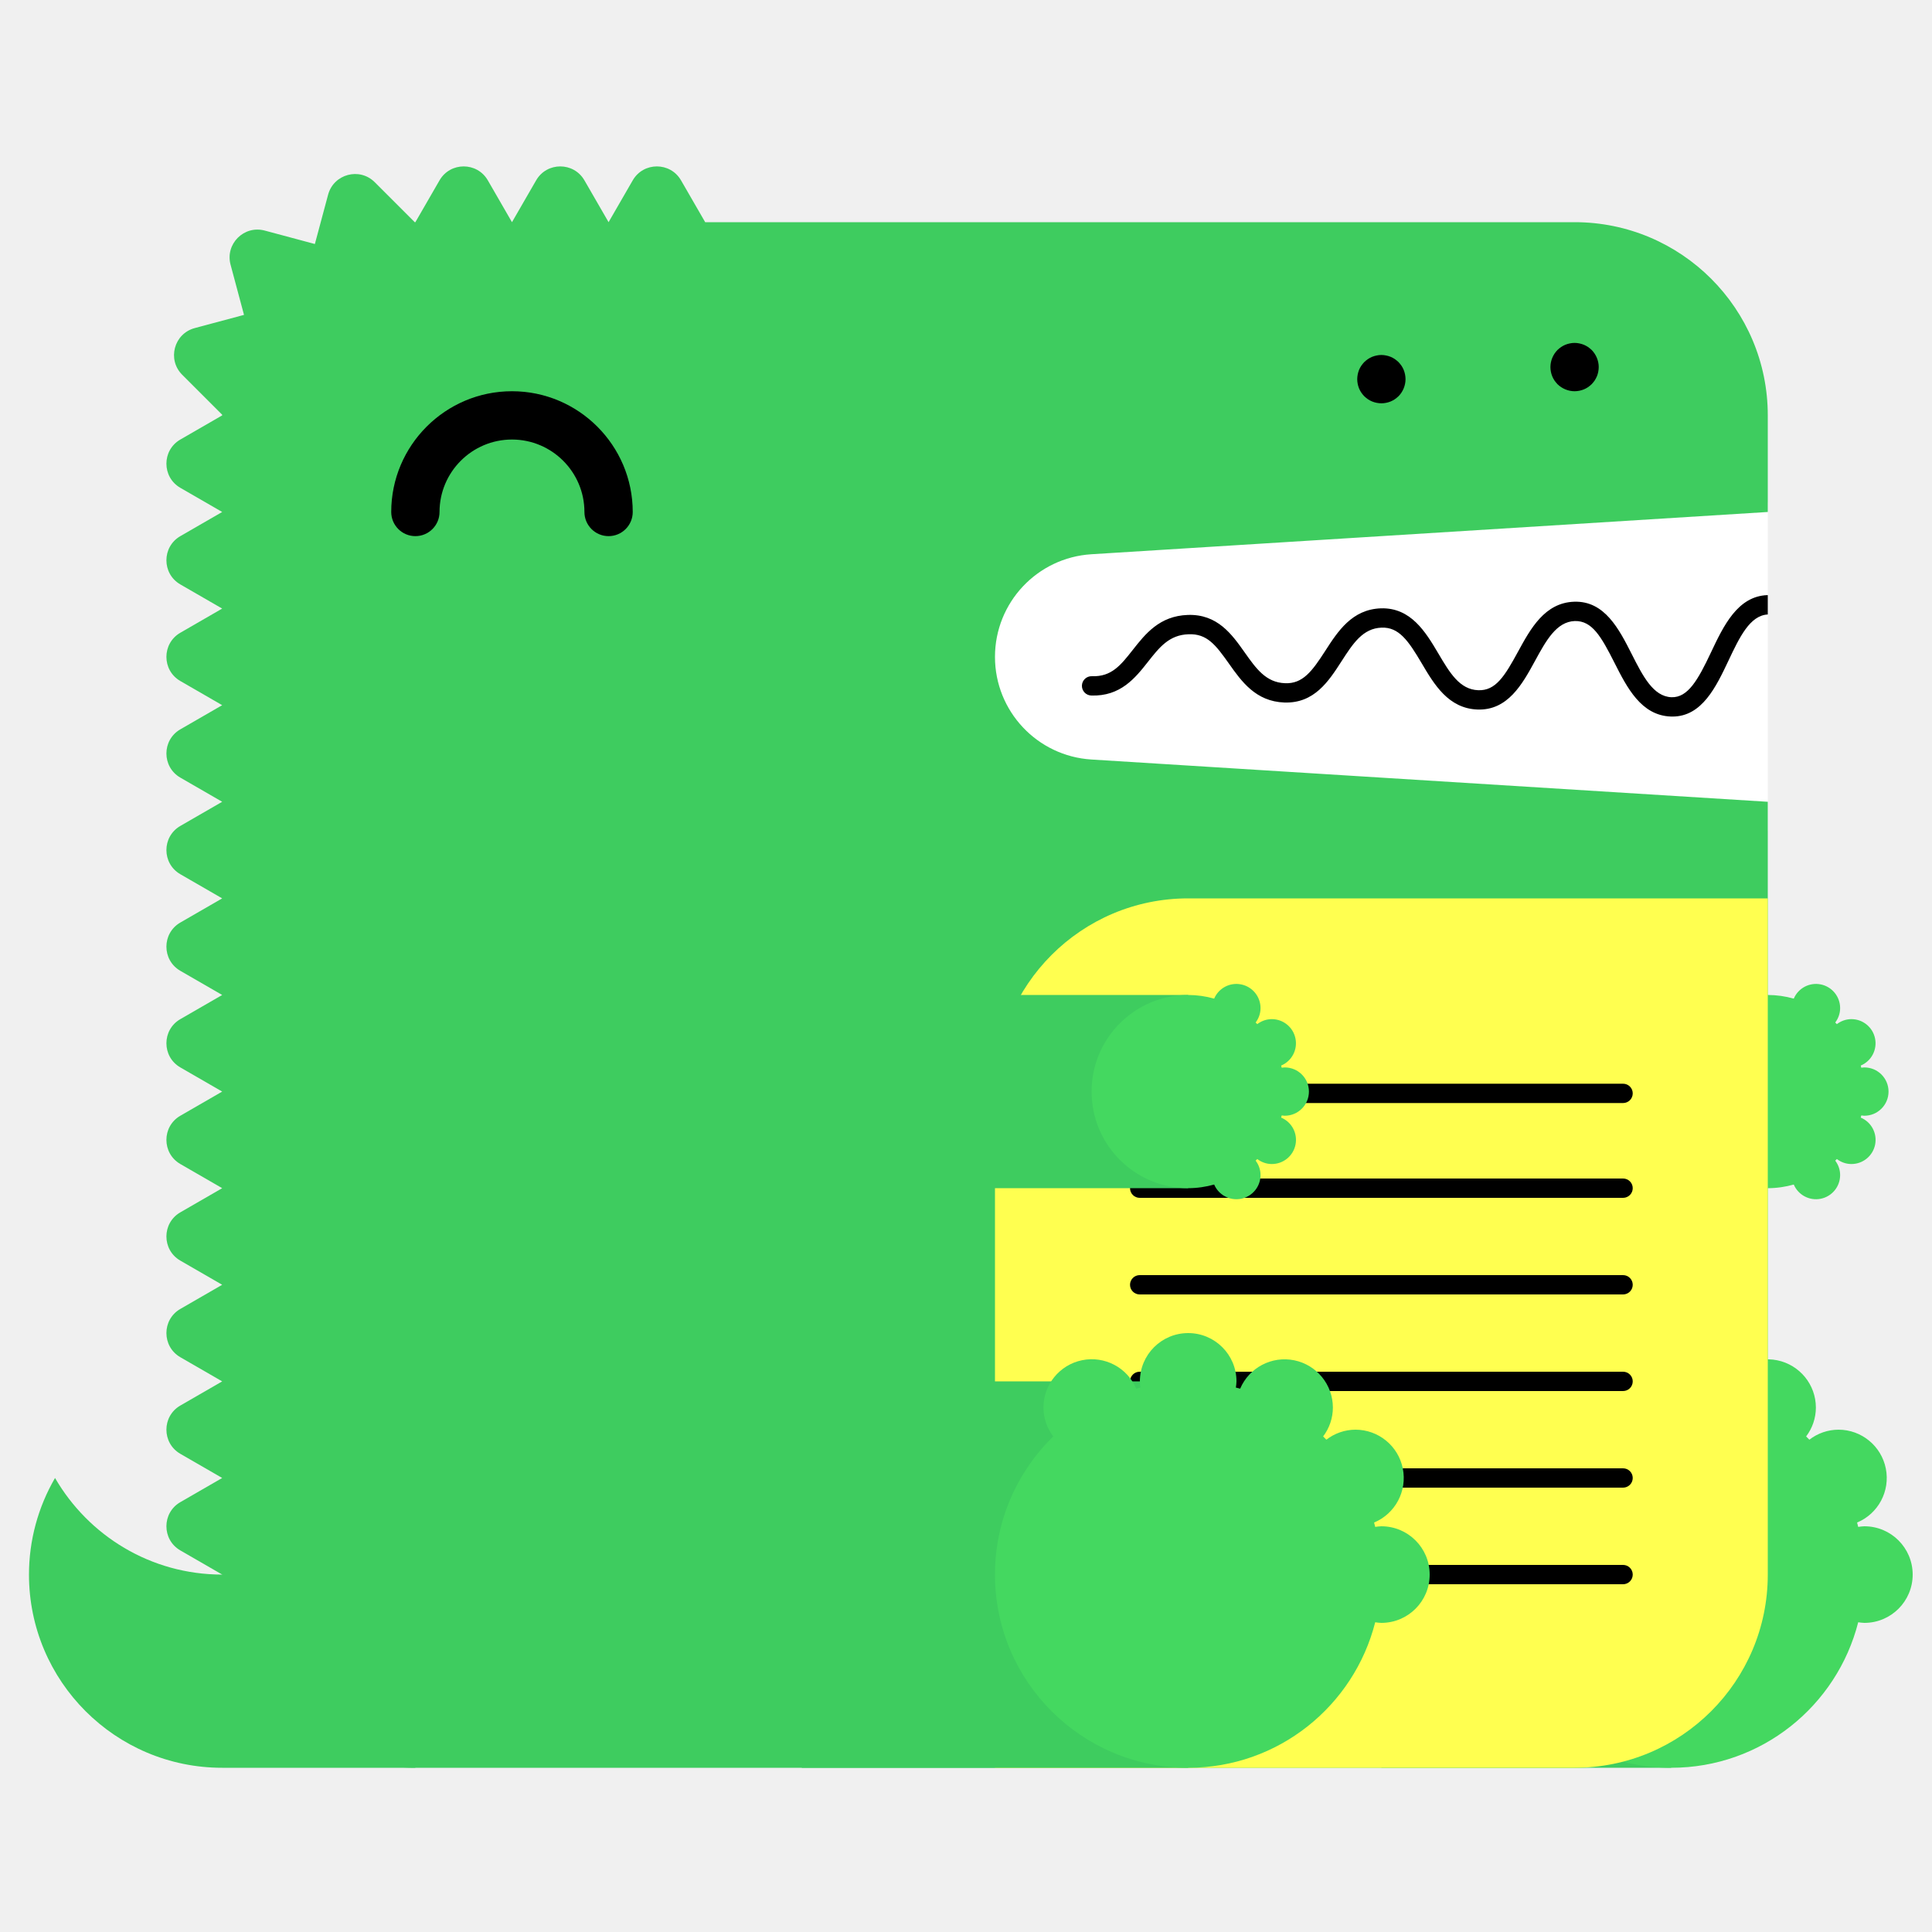
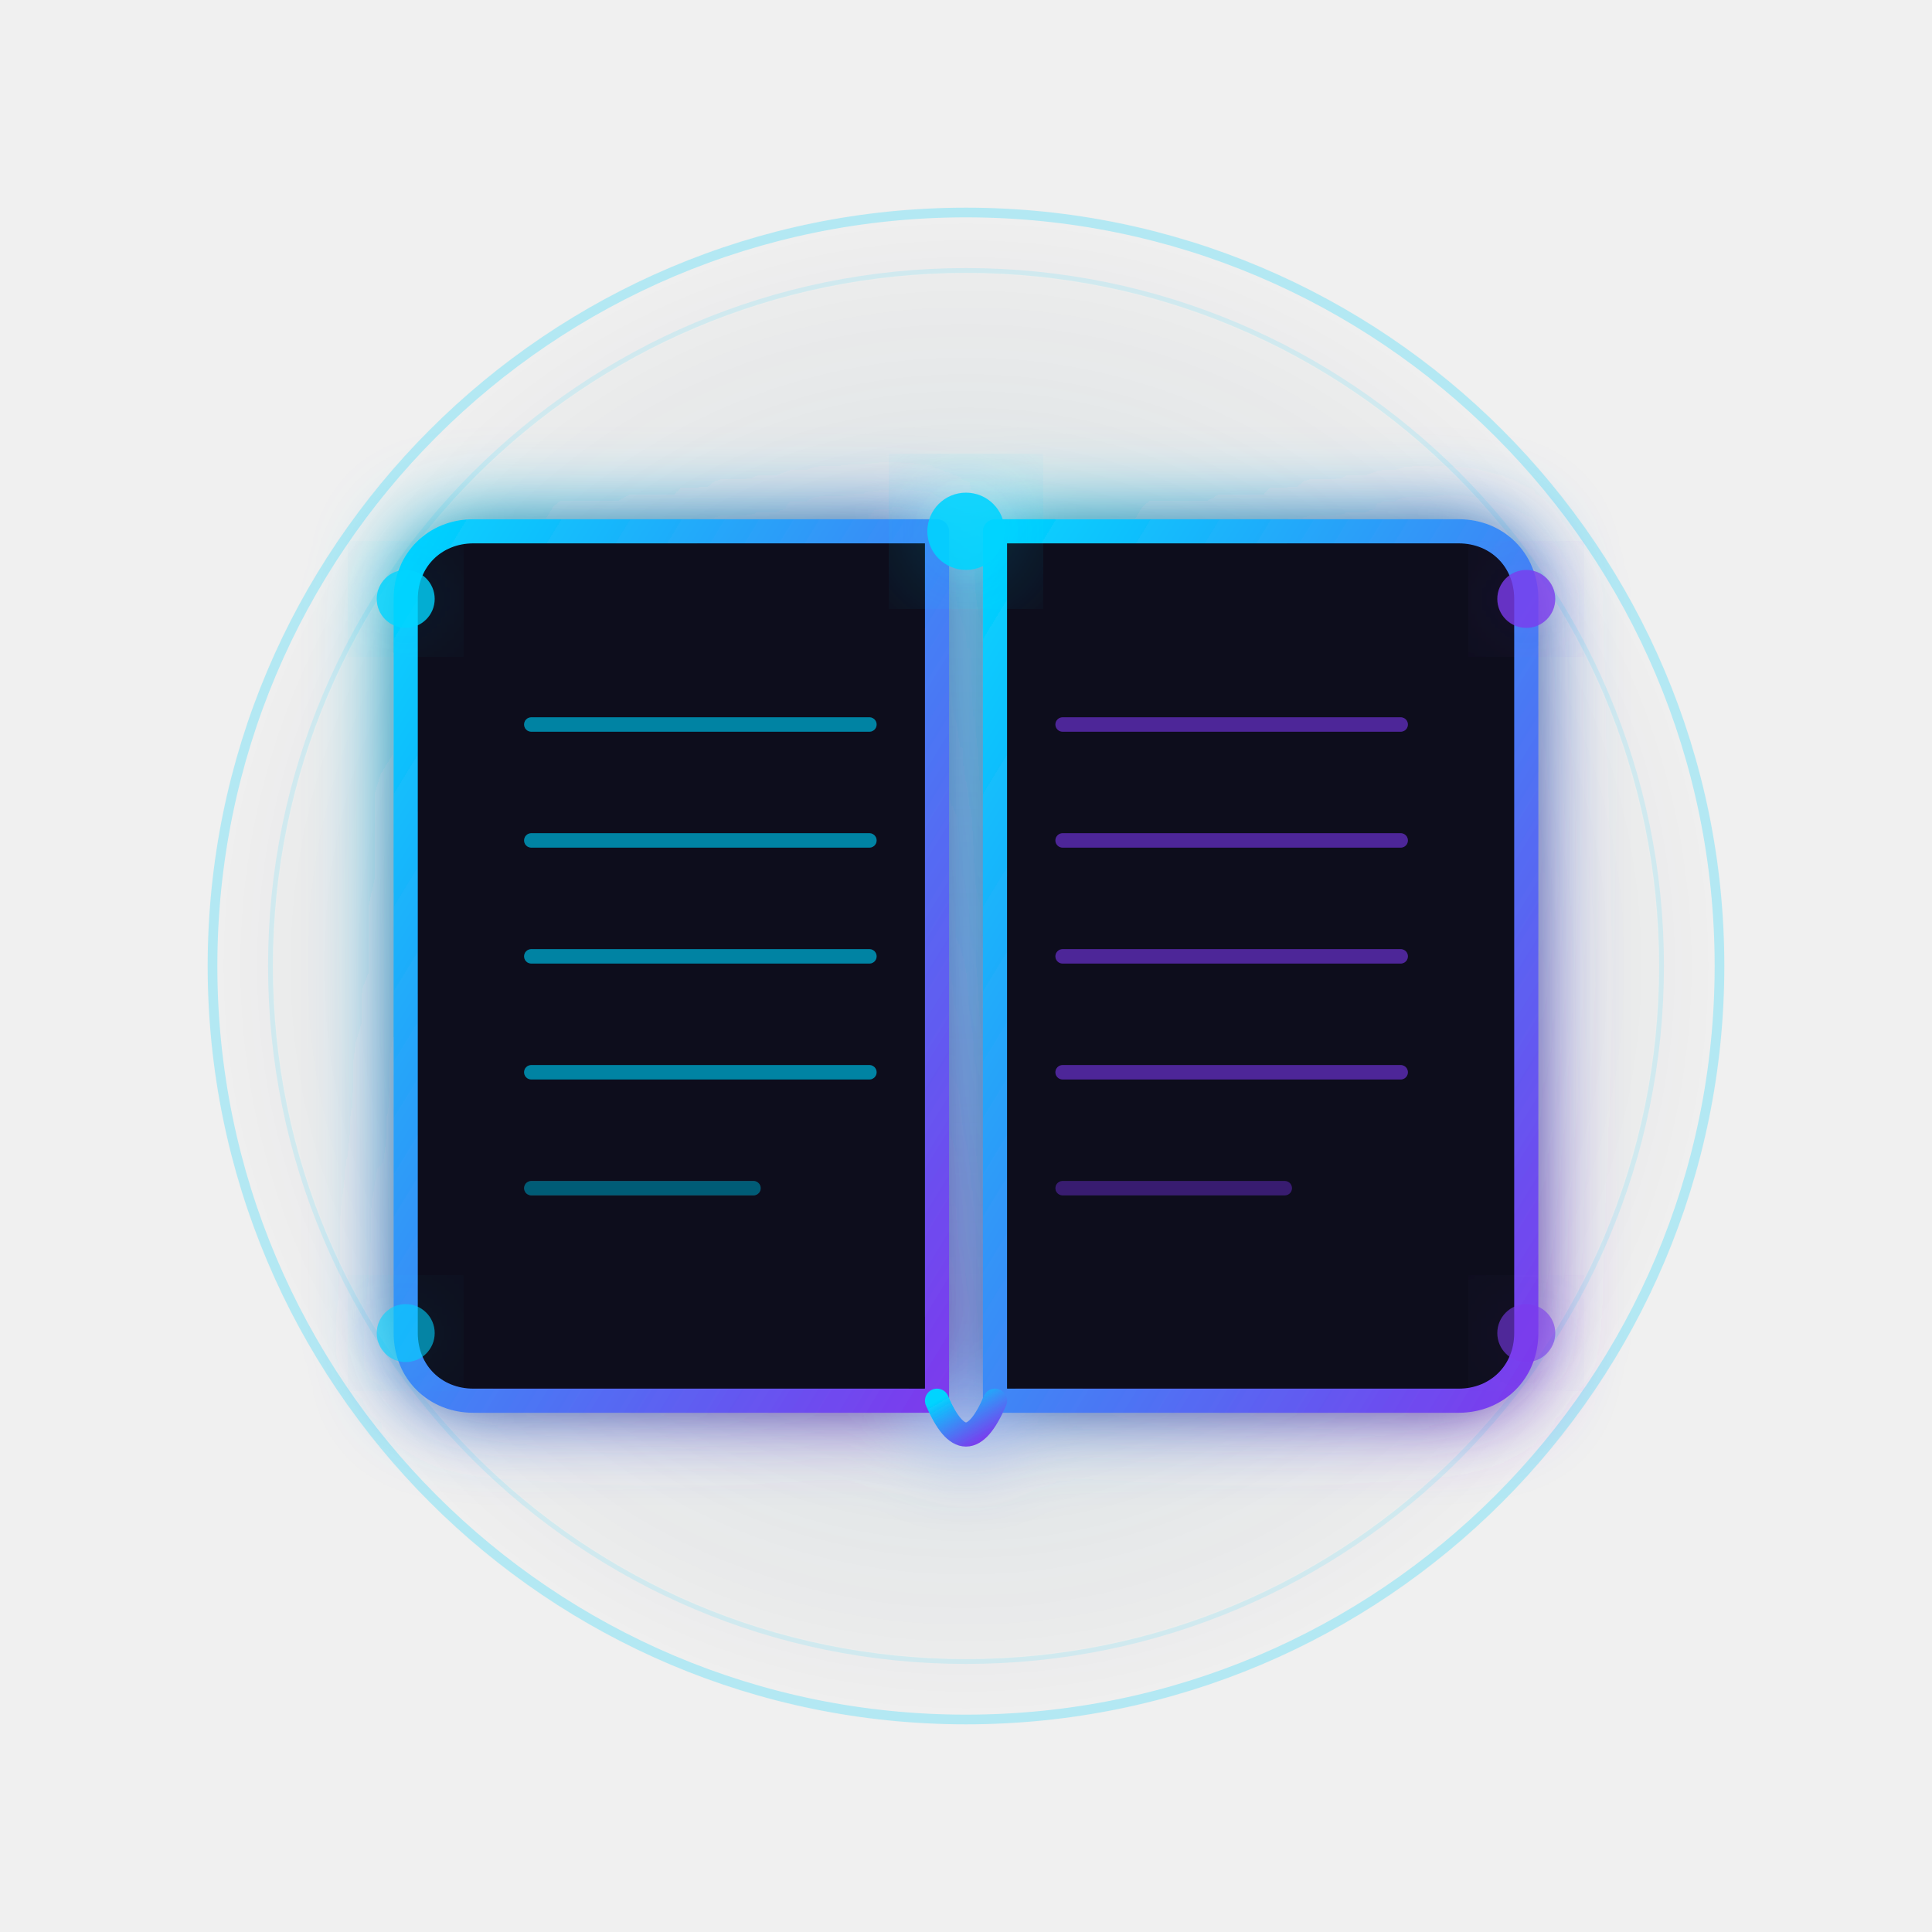
<svg xmlns="http://www.w3.org/2000/svg" width="200" height="200" viewBox="0 0 200 200">
-   <g fill="none" fill-rule="evenodd">
-     <path fill="#FFF" d="M99 52h84v34H99z" />
-     <path d="M23 163c-7.398 0-13.843-4.027-17.303-10A19.886 19.886 0 0 0 3 163c0 11.046 8.954 20 20 20h20v-20H23z" fill="#3ECC5F" />
-     <path d="M112.98 57.376L183 53V43c0-11.046-8.954-20-20-20H73l-2.5-4.33c-1.112-1.925-3.889-1.925-5 0L63 23l-2.5-4.33c-1.111-1.925-3.889-1.925-5 0L53 23l-2.5-4.33c-1.111-1.925-3.889-1.925-5 0L43 23c-.022 0-.042.003-.065.003l-4.142-4.141c-1.57-1.571-4.252-.853-4.828 1.294l-1.369 5.104-5.192-1.392c-2.148-.575-4.111 1.389-3.535 3.536l1.39 5.193-5.102 1.367c-2.148.576-2.867 3.259-1.296 4.83l4.142 4.142c0 .021-.003.042-.003.064l-4.33 2.5c-1.925 1.111-1.925 3.889 0 5L23 53l-4.33 2.5c-1.925 1.111-1.925 3.889 0 5L23 63l-4.33 2.5c-1.925 1.111-1.925 3.889 0 5L23 73l-4.33 2.5c-1.925 1.111-1.925 3.889 0 5L23 83l-4.33 2.5c-1.925 1.111-1.925 3.889 0 5L23 93l-4.33 2.5c-1.925 1.111-1.925 3.889 0 5L23 103l-4.33 2.5c-1.925 1.111-1.925 3.889 0 5L23 113l-4.33 2.5c-1.925 1.111-1.925 3.889 0 5L23 123l-4.33 2.5c-1.925 1.111-1.925 3.889 0 5L23 133l-4.33 2.5c-1.925 1.111-1.925 3.889 0 5L23 143l-4.33 2.5c-1.925 1.111-1.925 3.889 0 5L23 153l-4.33 2.5c-1.925 1.111-1.925 3.889 0 5L23 163c0 11.046 8.954 20 20 20h120c11.046 0 20-8.954 20-20V83l-70.02-4.376A10.645 10.645 0 0 1 103 68c0-5.621 4.37-10.273 9.98-10.624" fill="#3ECC5F" />
-     <path fill="#3ECC5F" d="M143 183h30v-40h-30z" />
-     <path d="M193 158c-.219 0-.428.037-.639.064-.038-.15-.074-.301-.116-.451A5 5 0 0 0 190.32 148a4.96 4.96 0 0 0-3.016 1.036 26.531 26.531 0 0 0-.335-.336 4.955 4.955 0 0 0 1.011-2.987 5 5 0 0 0-9.599-1.959c-.148-.042-.297-.077-.445-.115.027-.211.064-.42.064-.639a5 5 0 0 0-5-5 5 5 0 0 0-5 5c0 .219.037.428.064.639-.148.038-.297.073-.445.115a4.998 4.998 0 0 0-9.599 1.959c0 1.125.384 2.151 1.011 2.987-3.717 3.632-6.031 8.693-6.031 14.3 0 11.046 8.954 20 20 20 9.339 0 17.16-6.41 19.361-15.064.211.027.42.064.639.064a5 5 0 0 0 5-5 5 5 0 0 0-5-5" fill="#44D860" />
-     <path fill="#3ECC5F" d="M153 123h30v-20h-30z" />
-     <path d="M193 115.5a2.5 2.5 0 1 0 0-5c-.109 0-.214.019-.319.032-.02-.075-.037-.15-.058-.225a2.501 2.501 0 0 0-.963-4.807c-.569 0-1.088.197-1.508.518a6.653 6.653 0 0 0-.168-.168c.314-.417.506-.931.506-1.494a2.5 2.5 0 0 0-4.8-.979A9.987 9.987 0 0 0 183 103c-5.522 0-10 4.478-10 10s4.478 10 10 10c.934 0 1.833-.138 2.69-.377a2.5 2.5 0 0 0 4.8-.979c0-.563-.192-1.077-.506-1.494.057-.055.113-.111.168-.168.42.321.939.518 1.508.518a2.5 2.5 0 0 0 .963-4.807c.021-.074.038-.15.058-.225.105.013.21.032.319.032" fill="#44D860" />
-     <path d="M63 55.5a2.5 2.5 0 0 1-2.5-2.5c0-4.136-3.364-7.5-7.5-7.5s-7.5 3.364-7.5 7.5a2.5 2.5 0 1 1-5 0c0-6.893 5.607-12.5 12.5-12.5S65.5 46.107 65.5 53a2.5 2.5 0 0 1-2.5 2.5" fill="#000" />
-     <path d="M103 183h60c11.046 0 20-8.954 20-20V93h-60c-11.046 0-20 8.954-20 20v70z" fill="#FFFF50" />
-     <path d="M168.02 124h-50.04a1 1 0 1 1 0-2h50.04a1 1 0 1 1 0 2m0 20h-50.04a1 1 0 1 1 0-2h50.04a1 1 0 1 1 0 2m0 20h-50.04a1 1 0 1 1 0-2h50.04a1 1 0 1 1 0 2m0-49.814h-50.04a1 1 0 1 1 0-2h50.04a1 1 0 1 1 0 2m0 19.814h-50.04a1 1 0 1 1 0-2h50.04a1 1 0 1 1 0 2m0 20h-50.04a1 1 0 1 1 0-2h50.04a1 1 0 1 1 0 2M183 61.611c-.012 0-.022-.006-.034-.005-3.09.105-4.552 3.196-5.842 5.923-1.346 2.85-2.387 4.703-4.093 4.647-1.889-.068-2.969-2.202-4.113-4.46-1.314-2.594-2.814-5.536-5.963-5.426-3.046.104-4.513 2.794-5.807 5.167-1.377 2.528-2.314 4.065-4.121 3.994-1.927-.07-2.951-1.805-4.136-3.813-1.321-2.236-2.848-4.75-5.936-4.664-2.994.103-4.465 2.385-5.763 4.4-1.373 2.13-2.335 3.428-4.165 3.351-1.973-.07-2.992-1.51-4.171-3.177-1.324-1.873-2.816-3.993-5.895-3.89-2.928.1-4.399 1.97-5.696 3.618-1.232 1.564-2.194 2.802-4.229 2.724a1 1 0 0 0-.072 2c3.017.101 4.545-1.8 5.872-3.487 1.177-1.496 2.193-2.787 4.193-2.855 1.926-.082 2.829 1.115 4.195 3.045 1.297 1.834 2.769 3.914 5.731 4.021 3.103.104 4.596-2.215 5.918-4.267 1.182-1.834 2.202-3.417 4.15-3.484 1.793-.067 2.769 1.35 4.145 3.681 1.297 2.197 2.766 4.686 5.787 4.796 3.125.108 4.634-2.62 5.949-5.035 1.139-2.088 2.214-4.06 4.119-4.126 1.793-.042 2.728 1.595 4.111 4.33 1.292 2.553 2.757 5.445 5.825 5.556l.169.003c3.064 0 4.518-3.075 5.805-5.794 1.139-2.41 2.217-4.68 4.067-4.773v-2z" fill="#000" />
-     <path fill="#3ECC5F" d="M83 183h40v-40H83z" />
-     <path d="M143 158c-.219 0-.428.037-.639.064-.038-.15-.074-.301-.116-.451A5 5 0 0 0 140.32 148a4.96 4.96 0 0 0-3.016 1.036 26.531 26.531 0 0 0-.335-.336 4.955 4.955 0 0 0 1.011-2.987 5 5 0 0 0-9.599-1.959c-.148-.042-.297-.077-.445-.115.027-.211.064-.42.064-.639a5 5 0 0 0-5-5 5 5 0 0 0-5 5c0 .219.037.428.064.639-.148.038-.297.073-.445.115a4.998 4.998 0 0 0-9.599 1.959c0 1.125.384 2.151 1.011 2.987-3.717 3.632-6.031 8.693-6.031 14.3 0 11.046 8.954 20 20 20 9.339 0 17.16-6.41 19.361-15.064.211.027.42.064.639.064a5 5 0 0 0 5-5 5 5 0 0 0-5-5" fill="#44D860" />
-     <path fill="#3ECC5F" d="M83 123h40v-20H83z" />
-     <path d="M133 115.5a2.5 2.5 0 1 0 0-5c-.109 0-.214.019-.319.032-.02-.075-.037-.15-.058-.225a2.501 2.501 0 0 0-.963-4.807c-.569 0-1.088.197-1.508.518a6.653 6.653 0 0 0-.168-.168c.314-.417.506-.931.506-1.494a2.5 2.5 0 0 0-4.8-.979A9.987 9.987 0 0 0 123 103c-5.522 0-10 4.478-10 10s4.478 10 10 10c.934 0 1.833-.138 2.69-.377a2.5 2.5 0 0 0 4.8-.979c0-.563-.192-1.077-.506-1.494.057-.055.113-.111.168-.168.42.321.939.518 1.508.518a2.5 2.5 0 0 0 .963-4.807c.021-.074.038-.15.058-.225.105.013.21.032.319.032" fill="#44D860" />
-     <path d="M143 41.75c-.16 0-.33-.02-.49-.05a2.52 2.52 0 0 1-.47-.14c-.15-.06-.29-.14-.431-.23-.13-.09-.259-.2-.38-.31-.109-.12-.219-.24-.309-.38s-.17-.28-.231-.43a2.619 2.619 0 0 1-.189-.96c0-.16.02-.33.05-.49.03-.16.08-.31.139-.47.061-.15.141-.29.231-.43.09-.13.2-.26.309-.38.121-.11.25-.22.38-.31.141-.09.281-.17.431-.23.149-.06.31-.11.47-.14.32-.07.65-.07.98 0 .159.03.32.08.47.14.149.06.29.14.43.23.13.09.259.2.38.31.11.12.22.25.31.38.09.14.17.28.23.43.06.16.11.31.14.47.029.16.05.33.05.49 0 .66-.271 1.31-.73 1.77-.121.11-.25.22-.38.31-.14.09-.281.17-.43.23a2.565 2.565 0 0 1-.96.19m20-1.25c-.66 0-1.3-.27-1.771-.73a3.802 3.802 0 0 1-.309-.38c-.09-.14-.17-.28-.231-.43a2.619 2.619 0 0 1-.189-.96c0-.66.27-1.3.729-1.77.121-.11.25-.22.38-.31.141-.09.281-.17.431-.23.149-.06.31-.11.47-.14.32-.07.66-.07.98 0 .159.03.32.08.47.14.149.06.29.14.43.23.13.09.259.2.38.31.459.47.73 1.11.73 1.77 0 .16-.021.33-.05.49-.03.16-.08.32-.14.47-.07.15-.14.29-.23.43-.09.13-.2.26-.31.38-.121.11-.25.22-.38.31-.14.09-.281.17-.43.23a2.565 2.565 0 0 1-.96.19" fill="#000" />
+   <defs>
+     <radialGradient id="bgGlow" cx="50%" cy="50%" r="50%">
+       <stop offset="0%" stop-color="#00d4ff" stop-opacity="0.18" />
+       <stop offset="100%" stop-color="#0a0a1a" stop-opacity="0" />
+     </radialGradient>
+     <linearGradient id="bookGrad" x1="0%" y1="0%" x2="100%" y2="100%">
+       <stop offset="0%" stop-color="#00d4ff" />
+       <stop offset="100%" stop-color="#7c3aed" />
+     </linearGradient>
+     <filter id="glow" x="-30%" y="-30%" width="160%" height="160%">
+       <feGaussianBlur stdDeviation="4" result="coloredBlur" />
+       <feMerge>
+         <feMergeNode in="coloredBlur" />
+         <feMergeNode in="SourceGraphic" />
+       </feMerge>
+     </filter>
+     <filter id="glowStrong" x="-50%" y="-50%" width="200%" height="200%">
+       <feGaussianBlur stdDeviation="7" result="coloredBlur" />
+       <feMerge>
+         <feMergeNode in="coloredBlur" />
+         <feMergeNode in="SourceGraphic" />
+       </feMerge>
+     </filter>
+   </defs>
+   <circle cx="100" cy="100" r="80" fill="url(#bgGlow)" />
+   <circle cx="100" cy="100" r="78" fill="none" stroke="#00d4ff" stroke-width="1" stroke-opacity="0.25" />
+   <circle cx="100" cy="100" r="72" fill="none" stroke="#00d4ff" stroke-width="0.5" stroke-opacity="0.12" />
+   <g filter="url(#glow)">
+     <path d="M42 62 C42 58 45 55 49 55 L97 55 L97 145 L49 145 C45 145 42 142 42 138 Z" fill="#0a0a1a" stroke="url(#bookGrad)" stroke-width="2.5" stroke-linejoin="round" />
+     <path d="M158 62 C158 58 155 55 151 55 L103 55 L103 145 L151 145 C155 145 158 142 158 138 Z" fill="#0a0a1a" stroke="url(#bookGrad)" stroke-width="2.5" stroke-linejoin="round" />
+     <line x1="100" y1="55" x2="100" y2="145" stroke="url(#bookGrad)" stroke-width="2.5" />
+     <line x1="55" y1="75" x2="90" y2="75" stroke="#00d4ff" stroke-width="1.5" stroke-opacity="0.6" stroke-linecap="round" />
+     <line x1="55" y1="87" x2="90" y2="87" stroke="#00d4ff" stroke-width="1.5" stroke-opacity="0.6" stroke-linecap="round" />
+     <line x1="55" y1="99" x2="90" y2="99" stroke="#00d4ff" stroke-width="1.5" stroke-opacity="0.6" stroke-linecap="round" />
+     <line x1="55" y1="111" x2="90" y2="111" stroke="#00d4ff" stroke-width="1.5" stroke-opacity="0.6" stroke-linecap="round" />
+     <line x1="55" y1="123" x2="78" y2="123" stroke="#00d4ff" stroke-width="1.5" stroke-opacity="0.4" stroke-linecap="round" />
+     <line x1="110" y1="75" x2="145" y2="75" stroke="#7c3aed" stroke-width="1.5" stroke-opacity="0.6" stroke-linecap="round" />
+     <line x1="110" y1="87" x2="145" y2="87" stroke="#7c3aed" stroke-width="1.5" stroke-opacity="0.6" stroke-linecap="round" />
+     <line x1="110" y1="99" x2="145" y2="99" stroke="#7c3aed" stroke-width="1.5" stroke-opacity="0.6" stroke-linecap="round" />
+     <line x1="110" y1="111" x2="145" y2="111" stroke="#7c3aed" stroke-width="1.5" stroke-opacity="0.6" stroke-linecap="round" />
+     <line x1="110" y1="123" x2="133" y2="123" stroke="#7c3aed" stroke-width="1.5" stroke-opacity="0.4" stroke-linecap="round" />
+     <path d="M97 145 Q100 152 103 145" fill="none" stroke="url(#bookGrad)" stroke-width="2.5" stroke-linecap="round" />
  </g>
+   <circle cx="42" cy="62" r="3" fill="#00d4ff" filter="url(#glowStrong)" opacity="0.8" />
+   <circle cx="158" cy="62" r="3" fill="#7c3aed" filter="url(#glowStrong)" opacity="0.8" />
+   <circle cx="42" cy="138" r="3" fill="#00d4ff" filter="url(#glowStrong)" opacity="0.6" />
+   <circle cx="158" cy="138" r="3" fill="#7c3aed" filter="url(#glowStrong)" opacity="0.6" />
+   <circle cx="100" cy="55" r="4" fill="#00d4ff" filter="url(#glowStrong)" opacity="0.9" />
</svg>
